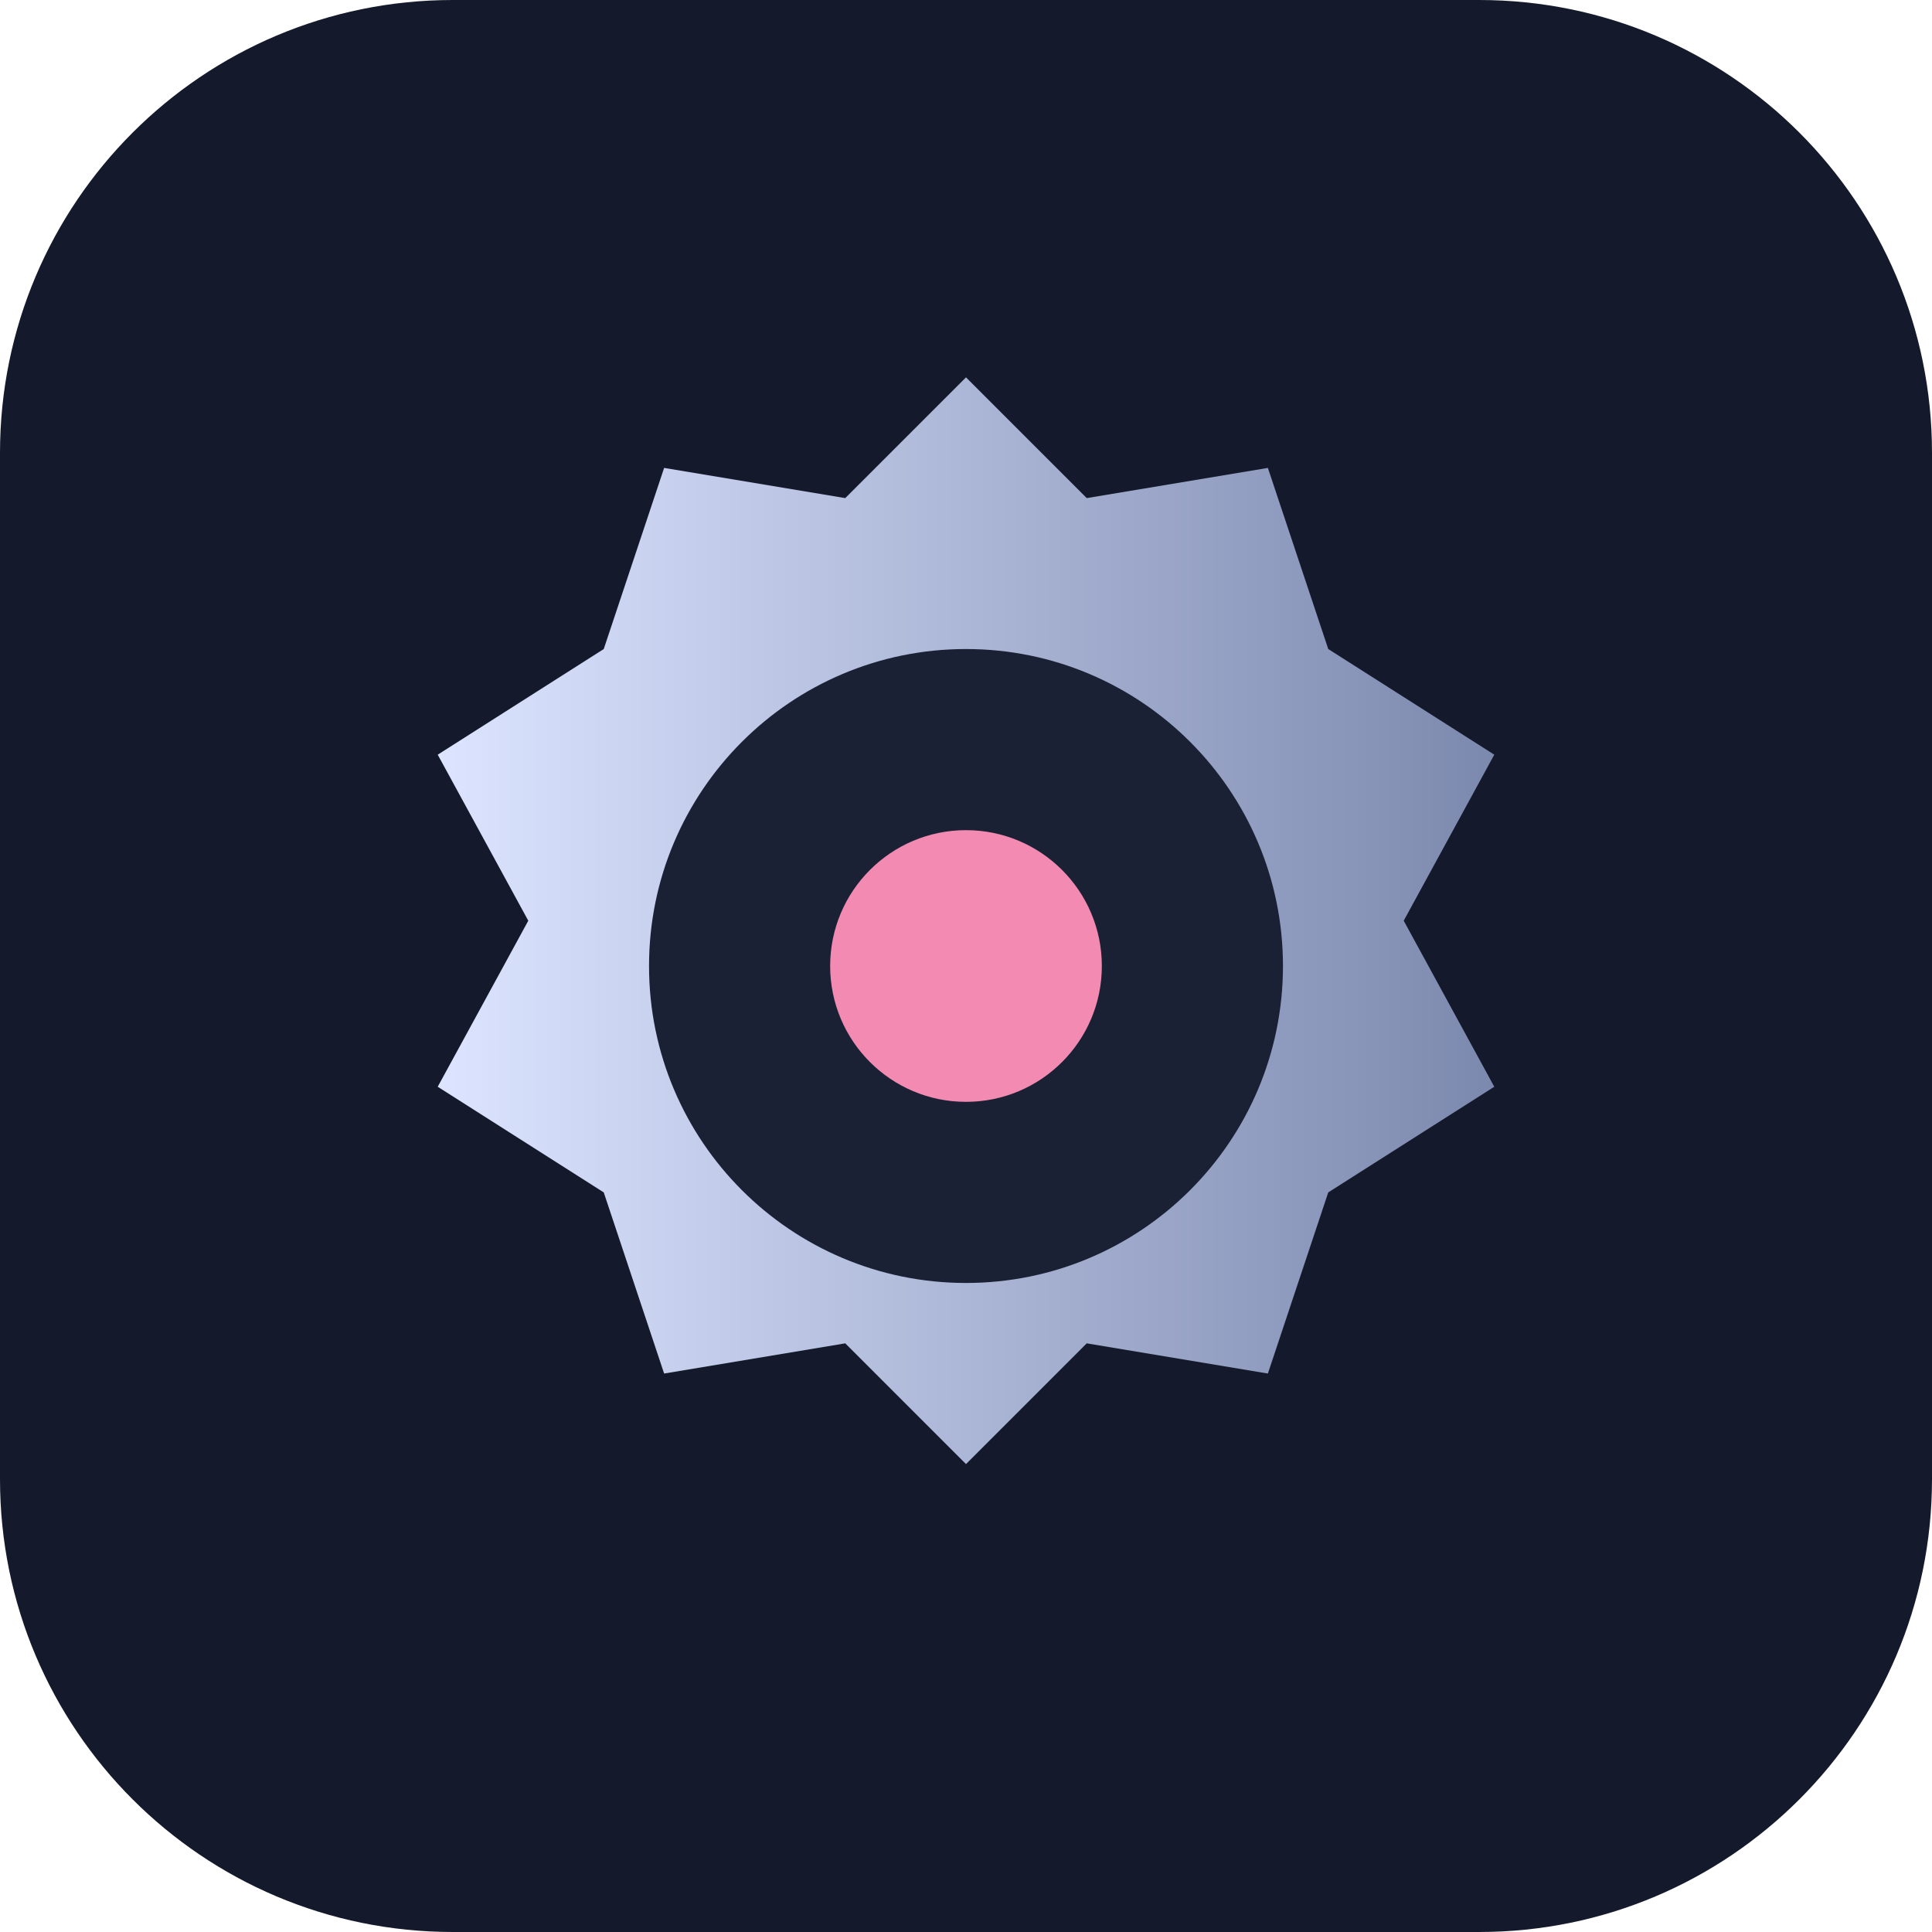
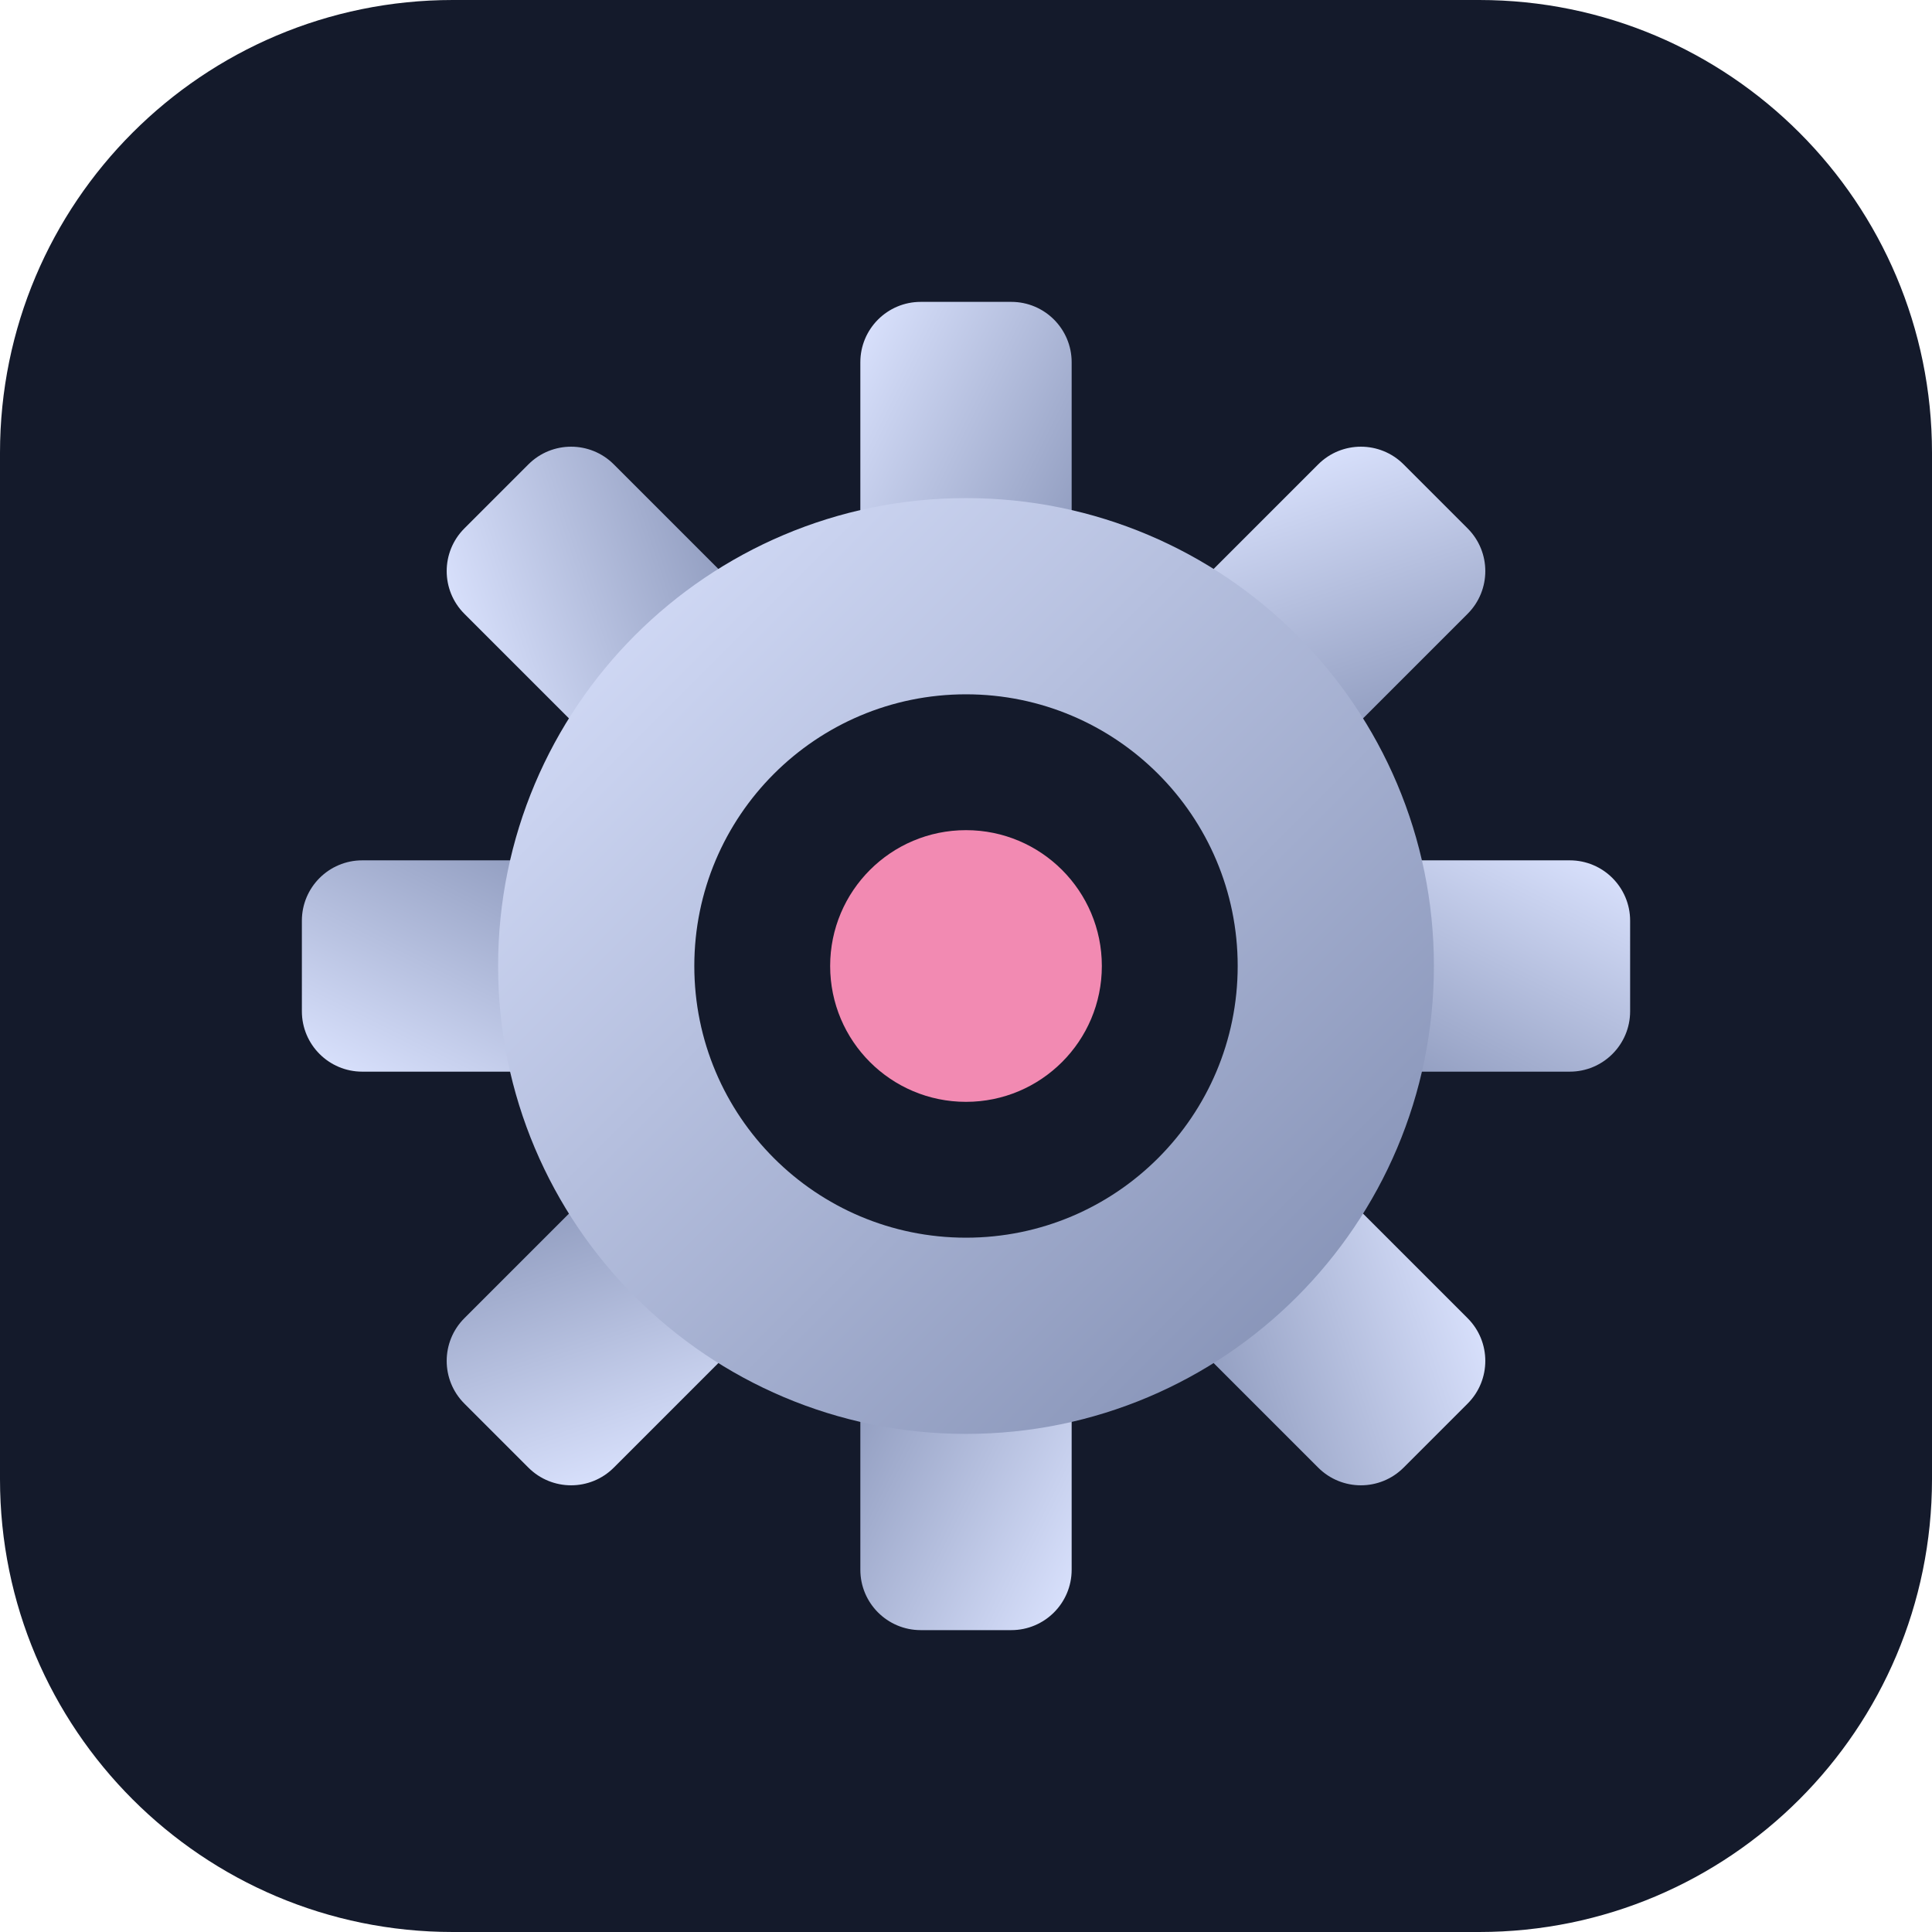
<svg xmlns="http://www.w3.org/2000/svg" viewBox="0 0 128 128">
  <defs>
-     <linearGradient id="g">
+     <linearGradient id="g" x2="1" y2="1">
      <stop stop-color="#dce4ff" />
      <stop offset="1" stop-color="#7c89ae" />
    </linearGradient>
  </defs>
  <rect width="128" height="128" rx="30" fill="#141a2b" />
-   <path d="M64 25l8 8 12-2 4 12 11 7-6 11 6 11-11 7-4 12-12-2-8 8-8-8-12 2-4-12-11-7 6-11-6-11 11-7 4-12 12 2z" fill="url(#g)" />
-   <circle cx="64" cy="64" r="21" fill="#1b2134" />
-   <circle cx="64" cy="64" r="9" fill="#f28ab2" />
+   <g transform="translate(64 64)" fill="url(#g)">
+     <rect x="-7" y="-44" width="14" height="28" rx="4" />
+     <rect x="-7" y="-44" width="14" height="28" rx="4" transform="rotate(45)" />
+     <rect x="-7" y="-44" width="14" height="28" rx="4" transform="rotate(90)" />
+     <rect x="-7" y="-44" width="14" height="28" rx="4" transform="rotate(135)" />
+     <rect x="-7" y="-44" width="14" height="28" rx="4" transform="rotate(180)" />
+     <rect x="-7" y="-44" width="14" height="28" rx="4" transform="rotate(225)" />
+     <rect x="-7" y="-44" width="14" height="28" rx="4" transform="rotate(270)" />
+     <rect x="-7" y="-44" width="14" height="28" rx="4" transform="rotate(315)" />
+     <circle r="31" />
+     <circle r="18" fill="#141a2b" />
+     <circle r="9" fill="#f28ab2" />
+   </g>
</svg>
